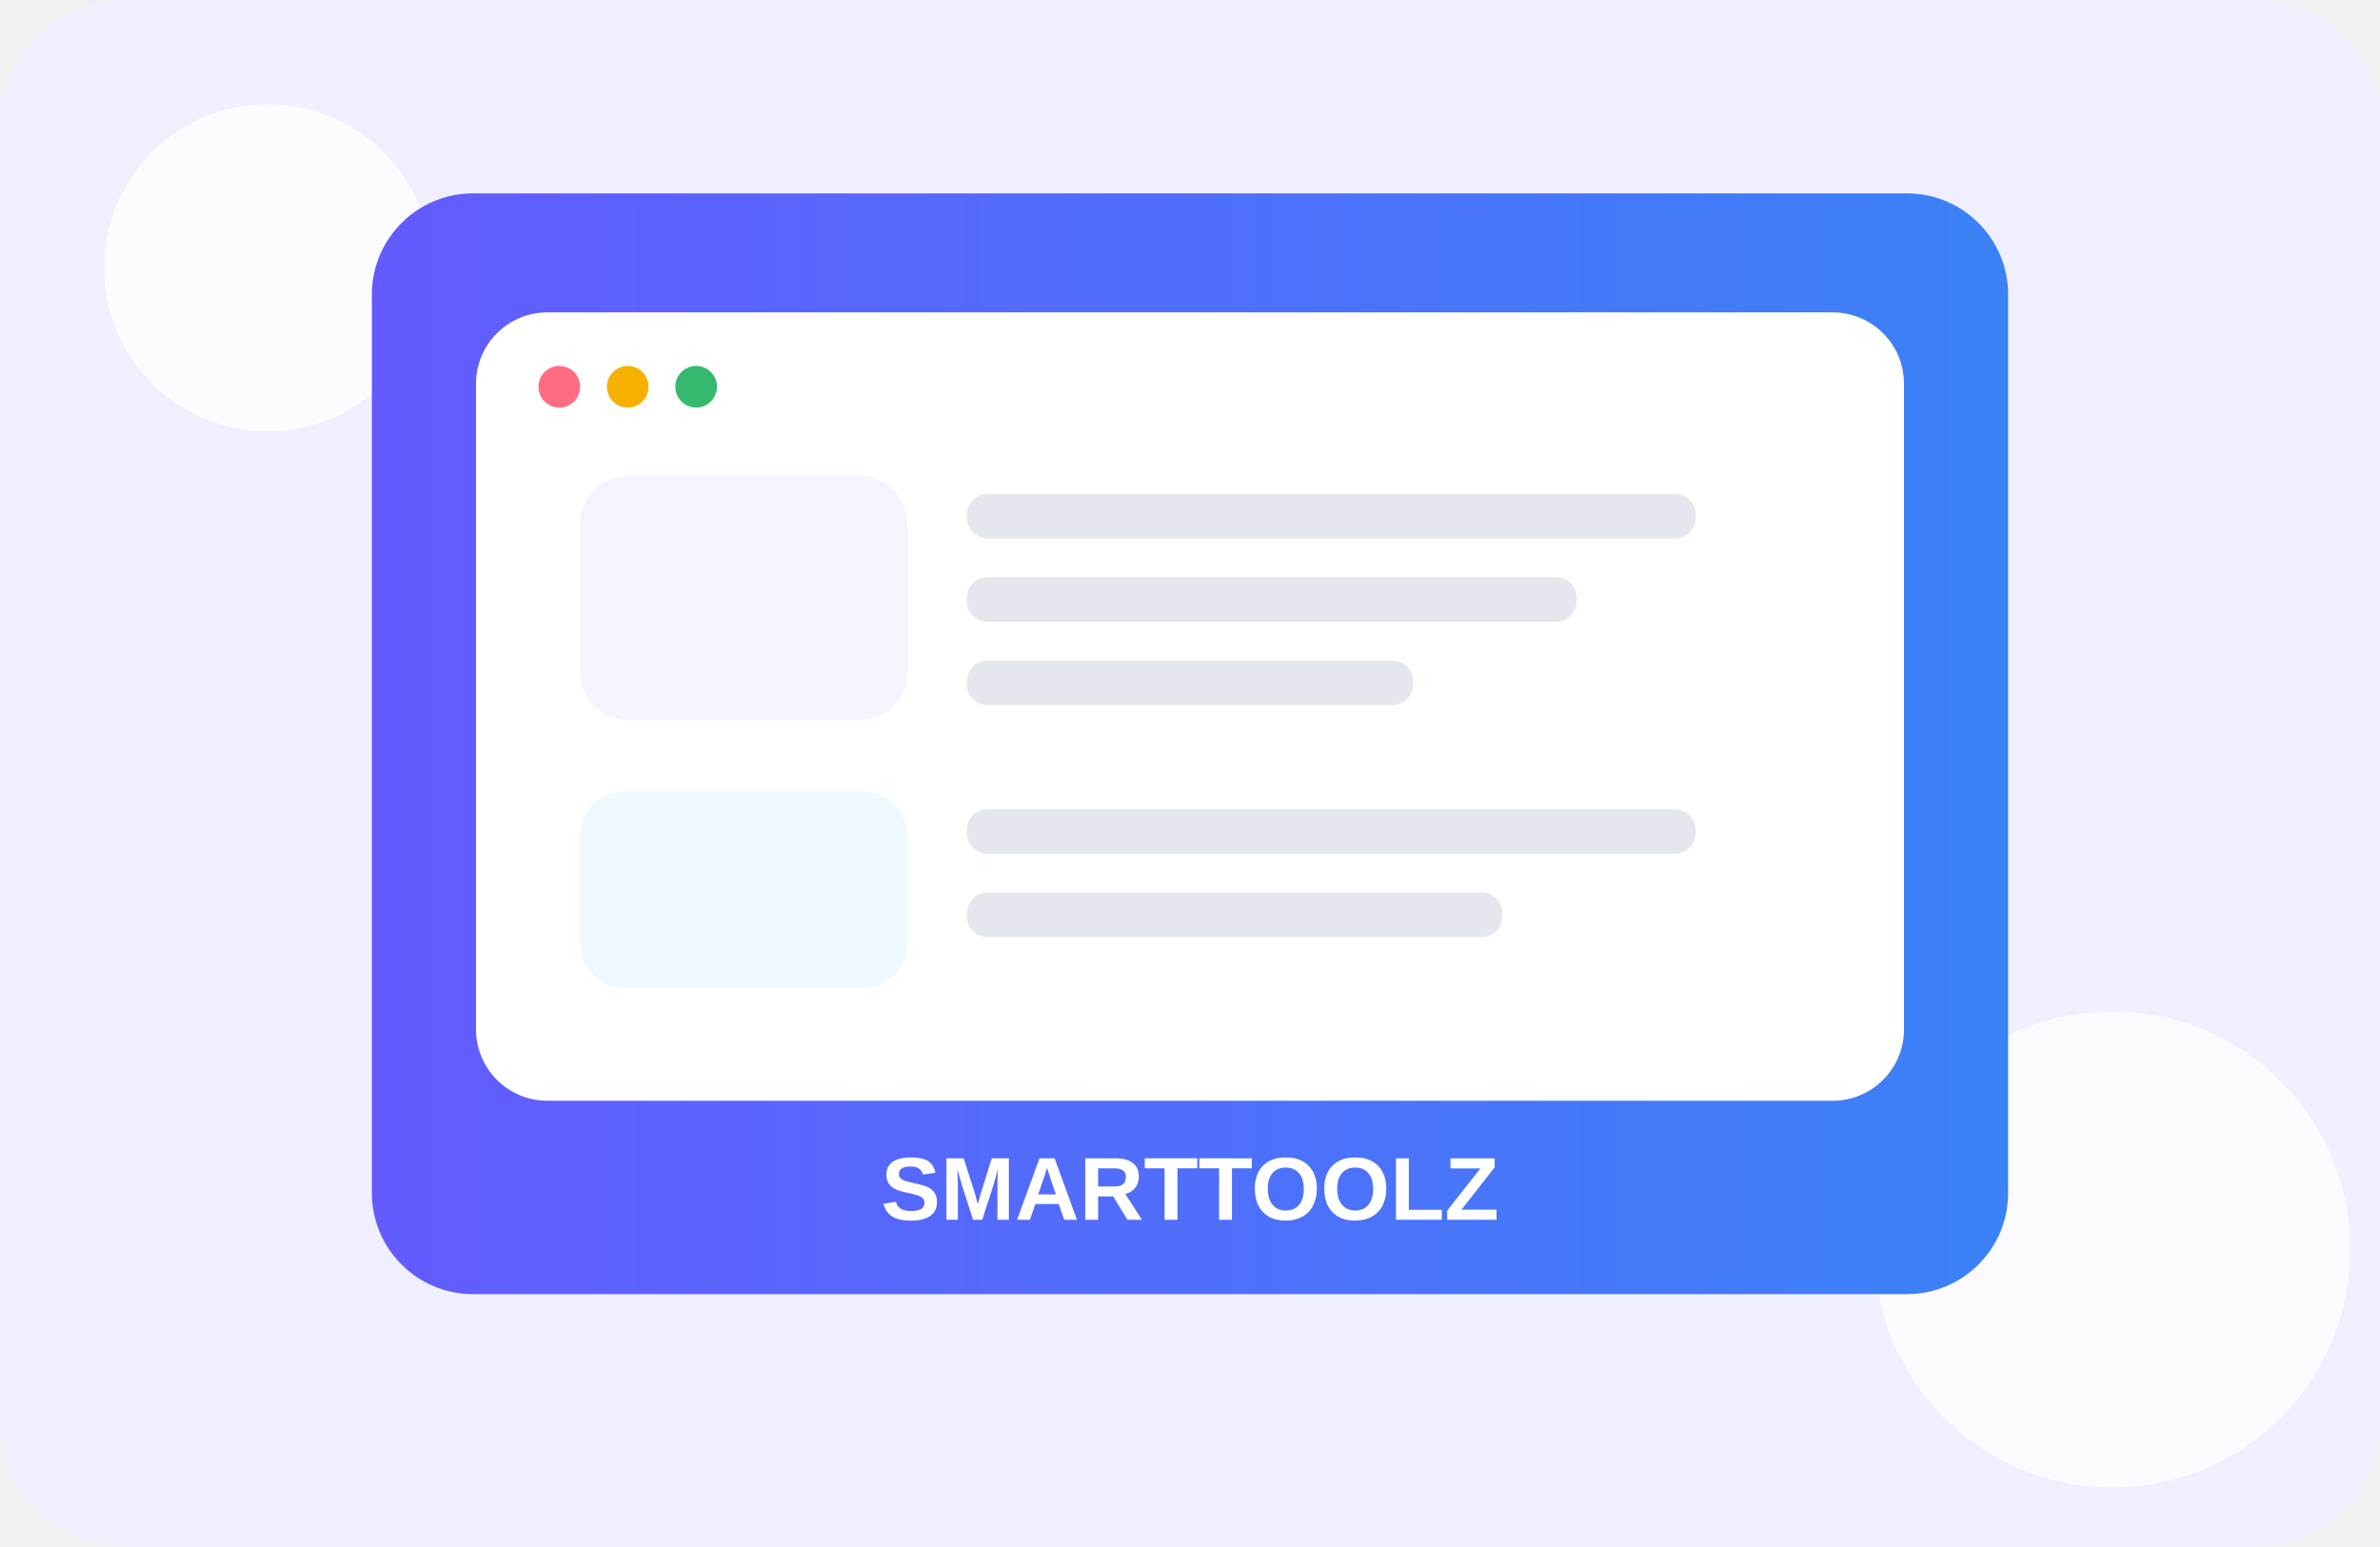
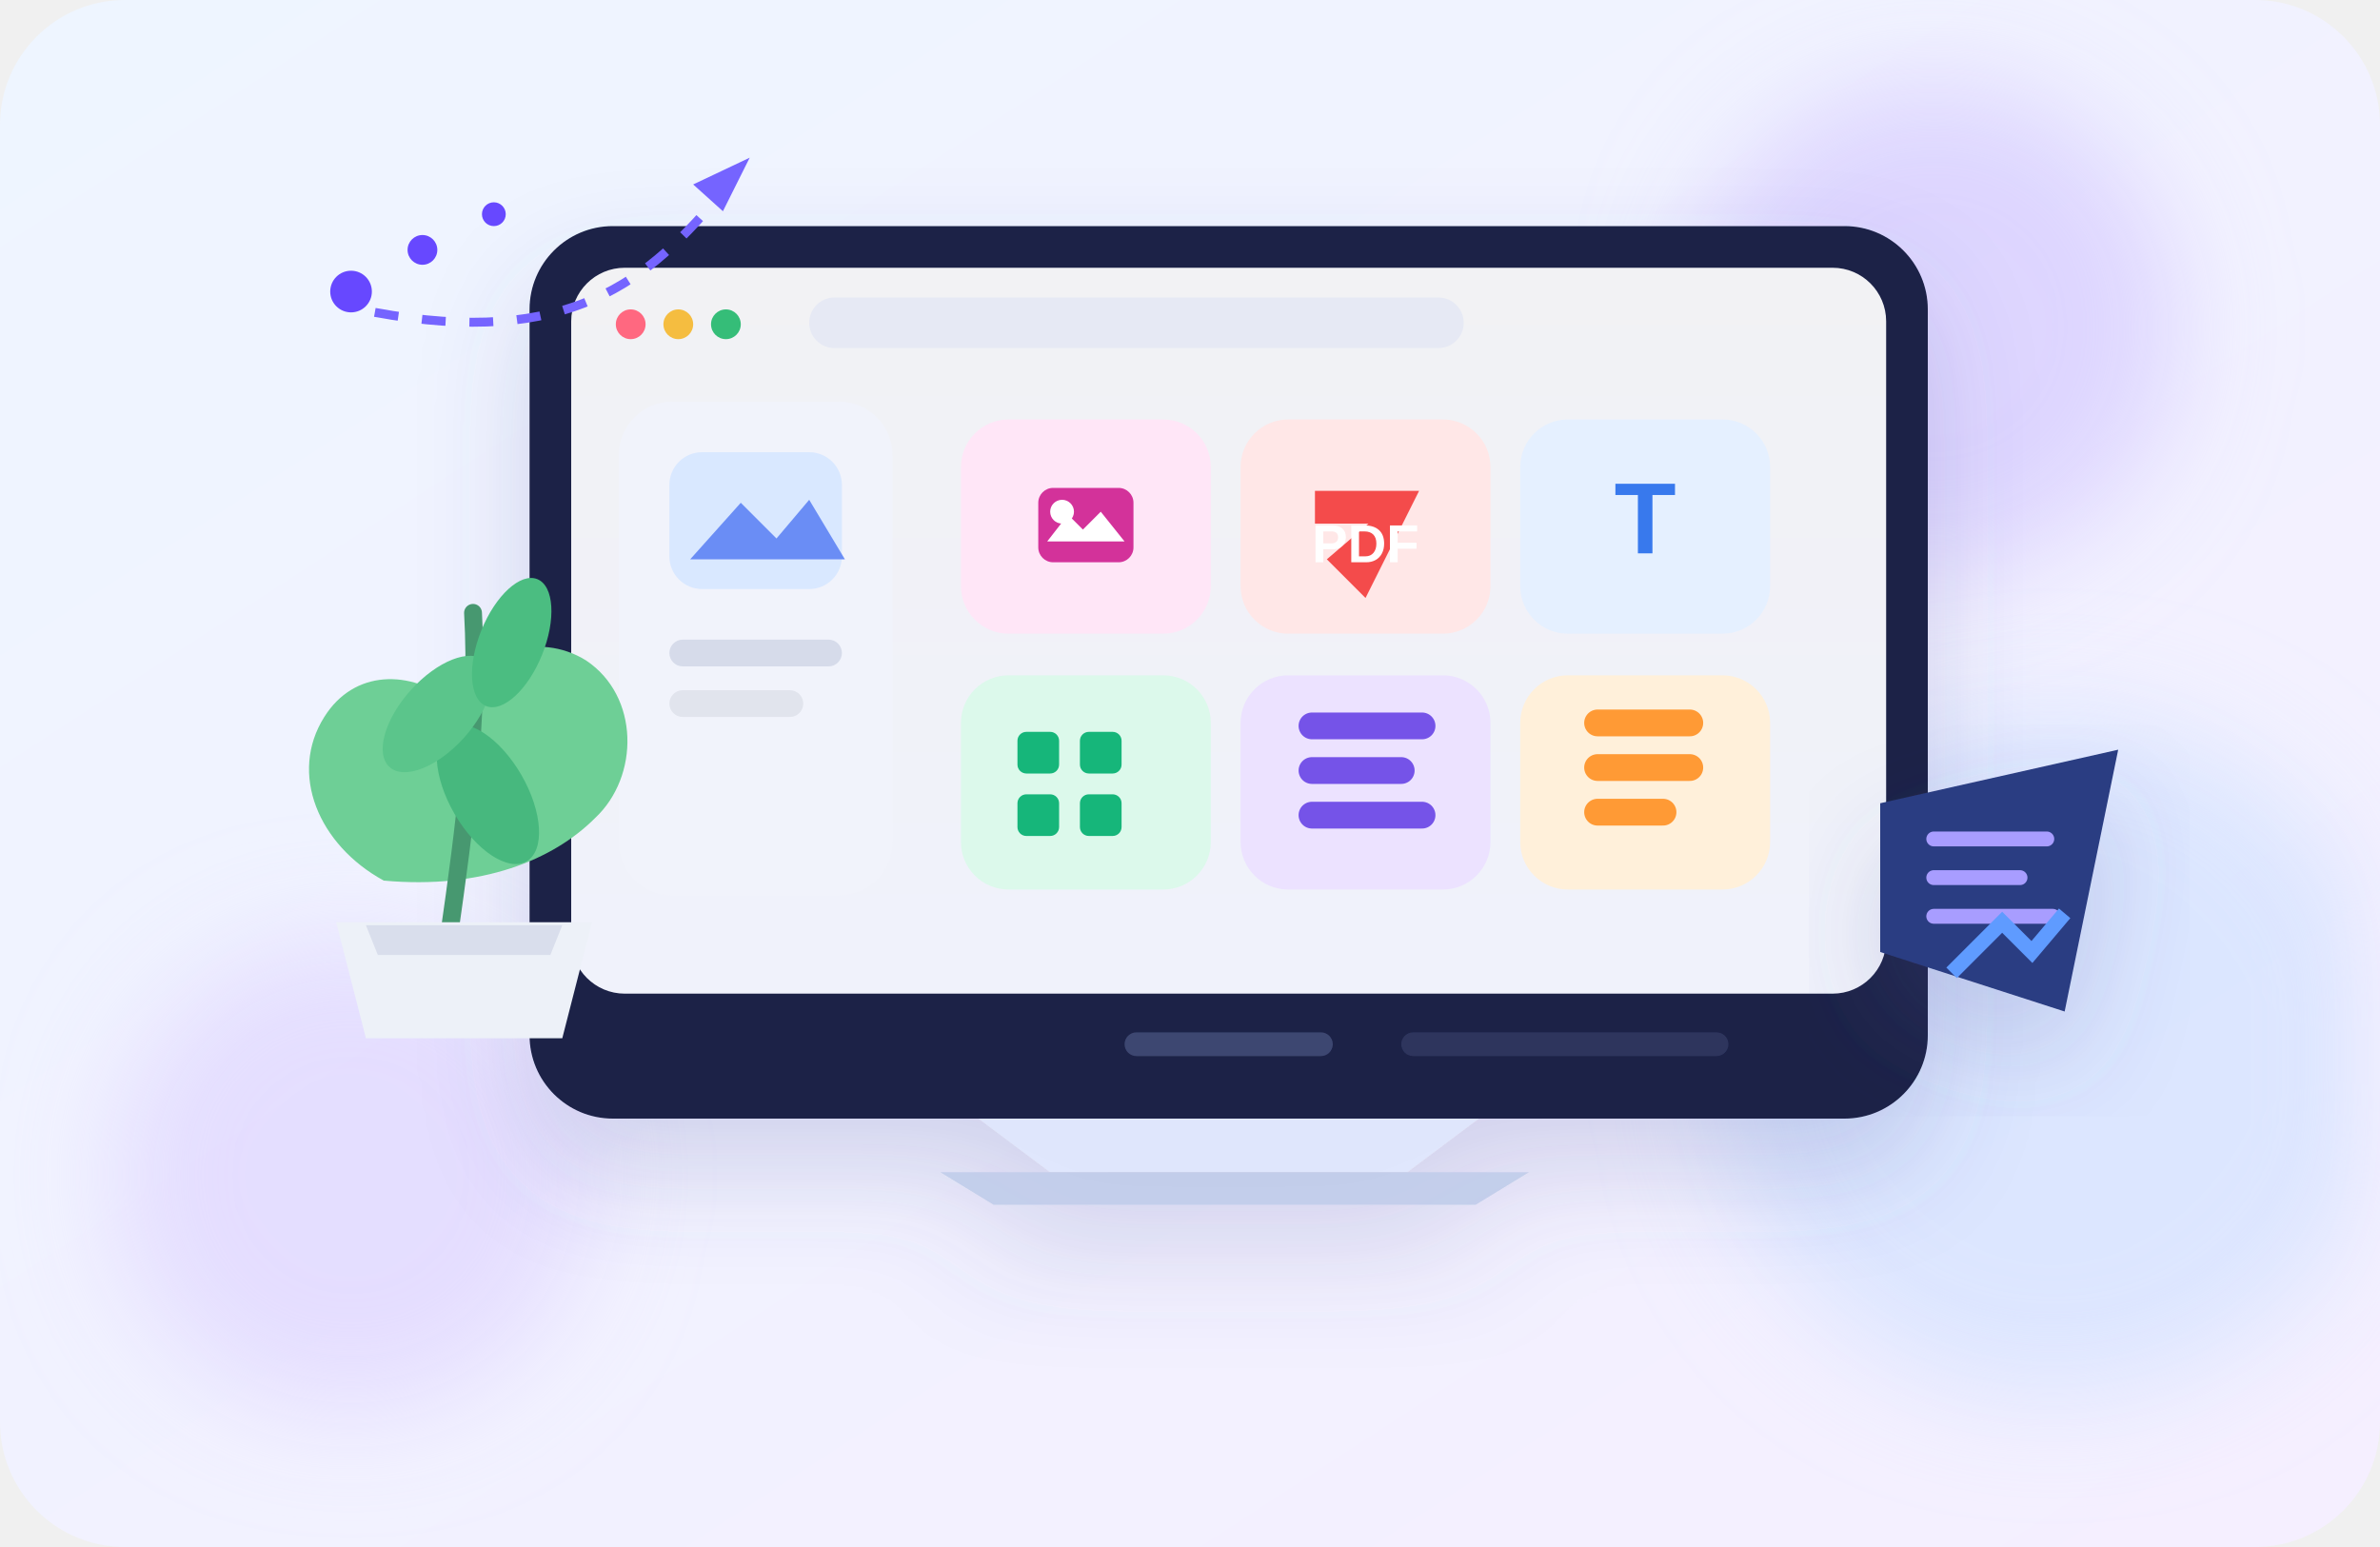
- <svg xmlns="http://www.w3.org/2000/svg" viewBox="0 0 800 520" role="img" aria-label="SmartToolz online tools illustration">
+ <svg xmlns="http://www.w3.org/2000/svg" viewBox="0 0 800 520" role="img" aria-label="SmartToolz online tools dashboard illustration">
  <defs>
-     <linearGradient id="g" x1="0" x2="1">
-       <stop stop-color="#635bff" />
-       <stop offset="1" stop-color="#3b82f6" />
+     <linearGradient id="bg" x1="0" y1="0" x2="1" y2="1">
+       <stop stop-color="#eef5ff" />
+       <stop offset="1" stop-color="#f5efff" />
    </linearGradient>
+     <linearGradient id="screen" x1="0" y1="0" x2="1" y2="1">
+       <stop stop-color="#6b47ff" />
+       <stop offset="1" stop-color="#2e83ff" />
+     </linearGradient>
+     <linearGradient id="glass" x1="0" y1="0" x2="0" y2="1">
+       <stop stop-color="#ffffff" stop-opacity=".94" />
+       <stop offset="1" stop-color="#f4f6ff" stop-opacity=".98" />
+     </linearGradient>
+     <filter id="shadow" x="-30%" y="-30%" width="160%" height="170%">
+       <feDropShadow dx="0" dy="18" stdDeviation="18" flood-color="#5256a5" flood-opacity=".2" />
+     </filter>
+     <filter id="soft" x="-50%" y="-50%" width="200%" height="200%">
+       <feGaussianBlur stdDeviation="18" />
+     </filter>
  </defs>
-   <rect width="800" height="520" rx="42" fill="#f0efff" />
-   <circle cx="90" cy="90" r="55" fill="#fff" opacity=".8" />
-   <circle cx="710" cy="420" r="80" fill="#fff" opacity=".75" />
-   <rect x="125" y="65" width="550" height="370" rx="34" fill="url(#g)" />
-   <rect x="160" y="105" width="480" height="265" rx="24" fill="#fff" />
-   <circle cx="188" cy="130" r="7" fill="#ff6b81" />
-   <circle cx="211" cy="130" r="7" fill="#f5b000" />
-   <circle cx="234" cy="130" r="7" fill="#35b96f" />
-   <rect x="195" y="160" width="110" height="82" rx="16" fill="#f5f3ff" />
-   <rect x="325" y="166" width="245" height="15" rx="7" fill="#e4e7ee" />
-   <rect x="325" y="194" width="205" height="15" rx="7" fill="#e4e7ee" />
-   <rect x="325" y="222" width="150" height="15" rx="7" fill="#e4e7ee" />
-   <rect x="195" y="266" width="110" height="66" rx="15" fill="#eef8ff" />
-   <rect x="325" y="272" width="245" height="15" rx="7" fill="#e4e7ee" />
-   <rect x="325" y="300" width="180" height="15" rx="7" fill="#e4e7ee" />
-   <text x="400" y="410" text-anchor="middle" font-family="Arial,sans-serif" font-size="30" font-weight="700" fill="#fff">SMARTTOOLZ</text>
+   <rect width="800" height="520" rx="42" fill="url(#bg)" />
+   <circle cx="650" cy="110" r="82" fill="#c9b9ff" opacity=".5" filter="url(#soft)" />
+   <circle cx="690" cy="355" r="115" fill="#c6dcff" opacity=".52" filter="url(#soft)" />
+   <circle cx="118" cy="395" r="80" fill="#d8c9ff" opacity=".5" filter="url(#soft)" />
+   <g transform="translate(178 76)" filter="url(#shadow)">
+     <rect width="470" height="300" rx="28" fill="#1b2146" />
+     <rect x="14" y="14" width="442" height="244" rx="18" fill="url(#glass)" />
+     <circle cx="34" cy="33" r="5" fill="#ff6880" />
+     <circle cx="50" cy="33" r="5" fill="#f5bd41" />
+     <circle cx="66" cy="33" r="5" fill="#35bd78" />
+     <rect x="94" y="24" width="220" height="17" rx="8.5" fill="#e6e9f4" />
+     <rect x="30" y="59" width="92" height="166" rx="18" fill="#f1f3fb" />
+     <rect x="47" y="76" width="58" height="46" rx="11" fill="#d9e8ff" />
+     <path d="M54 112l17-19 12 12 11-13 12 20Z" fill="#6a8df5" />
+     <rect x="47" y="139" width="58" height="9" rx="4.5" fill="#d6dbea" />
+     <rect x="47" y="156" width="45" height="9" rx="4.5" fill="#e1e4ed" />
+     <rect x="145" y="65" width="84" height="72" rx="16" fill="#ffe6f7" />
+     <rect x="239" y="65" width="84" height="72" rx="16" fill="#ffe7e7" />
+     <rect x="333" y="65" width="84" height="72" rx="16" fill="#e5f0ff" />
+     <rect x="145" y="151" width="84" height="72" rx="16" fill="#dcf9eb" />
+     <rect x="239" y="151" width="84" height="72" rx="16" fill="#ece2ff" />
+     <rect x="333" y="151" width="84" height="72" rx="16" fill="#fff0da" />
+     <rect x="171" y="88" width="32" height="25" rx="5" fill="#d3319a" />
+     <circle cx="179" cy="96" r="4" fill="#fff" />
+     <path d="M174 106l7-9 5 5 6-6 8 10Z" fill="#fff" />
+     <path d="M264 89h35l-18 36-13-13 14-12h-18Z" fill="#f44b4b" />
+     <text x="281" y="113" text-anchor="middle" font-family="Arial,sans-serif" font-size="18" font-weight="800" fill="#fff">PDF</text>
+     <text x="375" y="110" text-anchor="middle" font-family="Arial,sans-serif" font-size="34" font-weight="900" fill="#3879ed">T</text>
+     <g fill="#12b67a">
+       <rect x="164" y="170" width="14" height="14" rx="3" />
+       <rect x="185" y="170" width="14" height="14" rx="3" />
+       <rect x="164" y="191" width="14" height="14" rx="3" />
+       <rect x="185" y="191" width="14" height="14" rx="3" />
+     </g>
+     <path d="M263 168h37M263 183h30M263 198h37" stroke="#7453e8" stroke-width="9" stroke-linecap="round" />
+     <path d="M359 167h31M359 182h31M359 197h22" stroke="#ff9a35" stroke-width="9" stroke-linecap="round" />
+     <rect x="200" y="271" width="70" height="8" rx="4" fill="#54608e" opacity=".6" />
+     <rect x="293" y="271" width="110" height="8" rx="4" fill="#54608e" opacity=".32" />
+     <path d="M151 300h168l-24 18H175Z" fill="#dfe7ff" opacity=".8" />
+     <path d="M138 318h198l-18 11H156Z" fill="#bcc9e8" opacity=".82" />
+   </g>
+   <g transform="translate(89 212)">
+     <path d="M40 84C18 72 8 48 20 29c10-16 29-16 43-5 8-17 29-24 45-14 18 12 18 39 3 53-14 14-38 24-71 21Z" fill="#6ecf96" />
+     <path d="M62 102c5-35 10-72 8-108" stroke="#479870" stroke-width="6" stroke-linecap="round" />
+     <ellipse cx="75" cy="55" rx="13" ry="26" transform="rotate(-30 75 55)" fill="#47b87e" />
+     <ellipse cx="58" cy="28" rx="12" ry="24" transform="rotate(42 58 28)" fill="#5bc58b" />
+     <ellipse cx="83" cy="4" rx="11" ry="23" transform="rotate(22 83 4)" fill="#4bbd81" />
+     <path d="M24 98h86l-10 39H34Z" fill="#edf1f8" />
+     <path d="M34 99h66l-4 10H38Z" fill="#d9deec" />
+   </g>
+   <g transform="translate(632 252)" filter="url(#shadow)">
+     <path d="M0 18 80 0 62 88 0 68Z" fill="#2b3c82" />
+     <path d="M18 30h38M18 43h29M18 56h40" stroke="#a89dff" stroke-width="5" stroke-linecap="round" />
+     <path d="M24 75 41 58 51 68 62 55" stroke="#5f9bff" stroke-width="5" fill="none" />
+   </g>
+   <g fill="#6748ff">
+     <circle cx="118" cy="98" r="7" />
+     <circle cx="142" cy="84" r="5" />
+     <circle cx="166" cy="72" r="4" />
+   </g>
+   <path d="M126 105c65 12 92-10 118-42" fill="none" stroke="#7564ff" stroke-width="3" stroke-dasharray="8 8" />
+   <path d="M233 62l19-9-9 18Z" fill="#7564ff" />
</svg>
